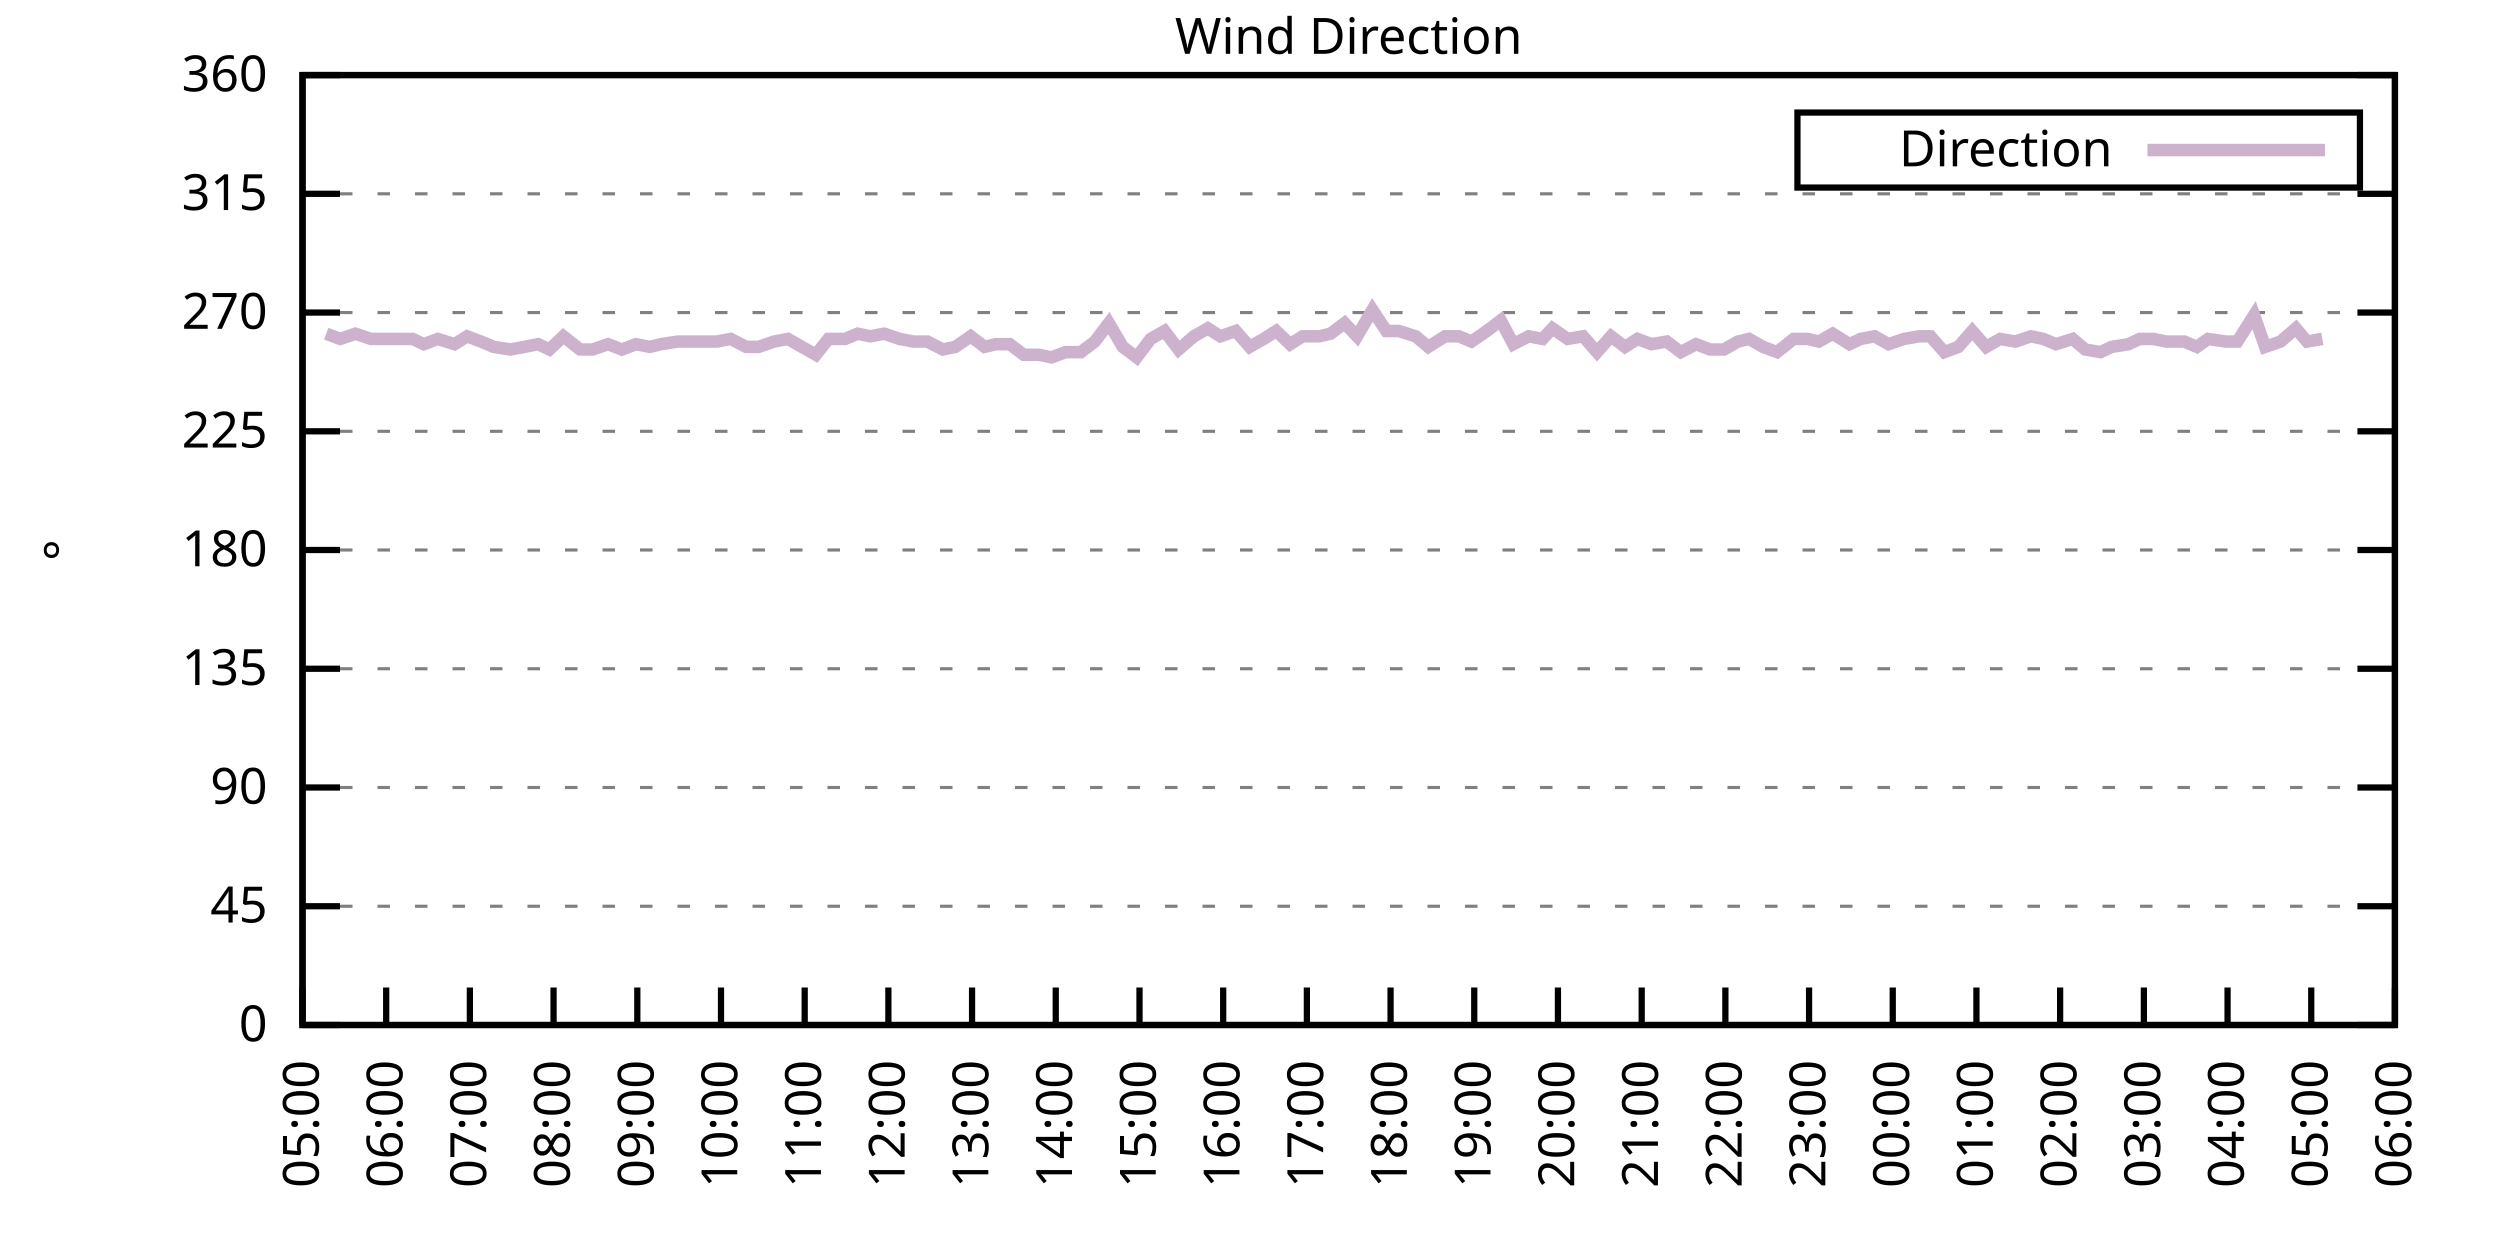
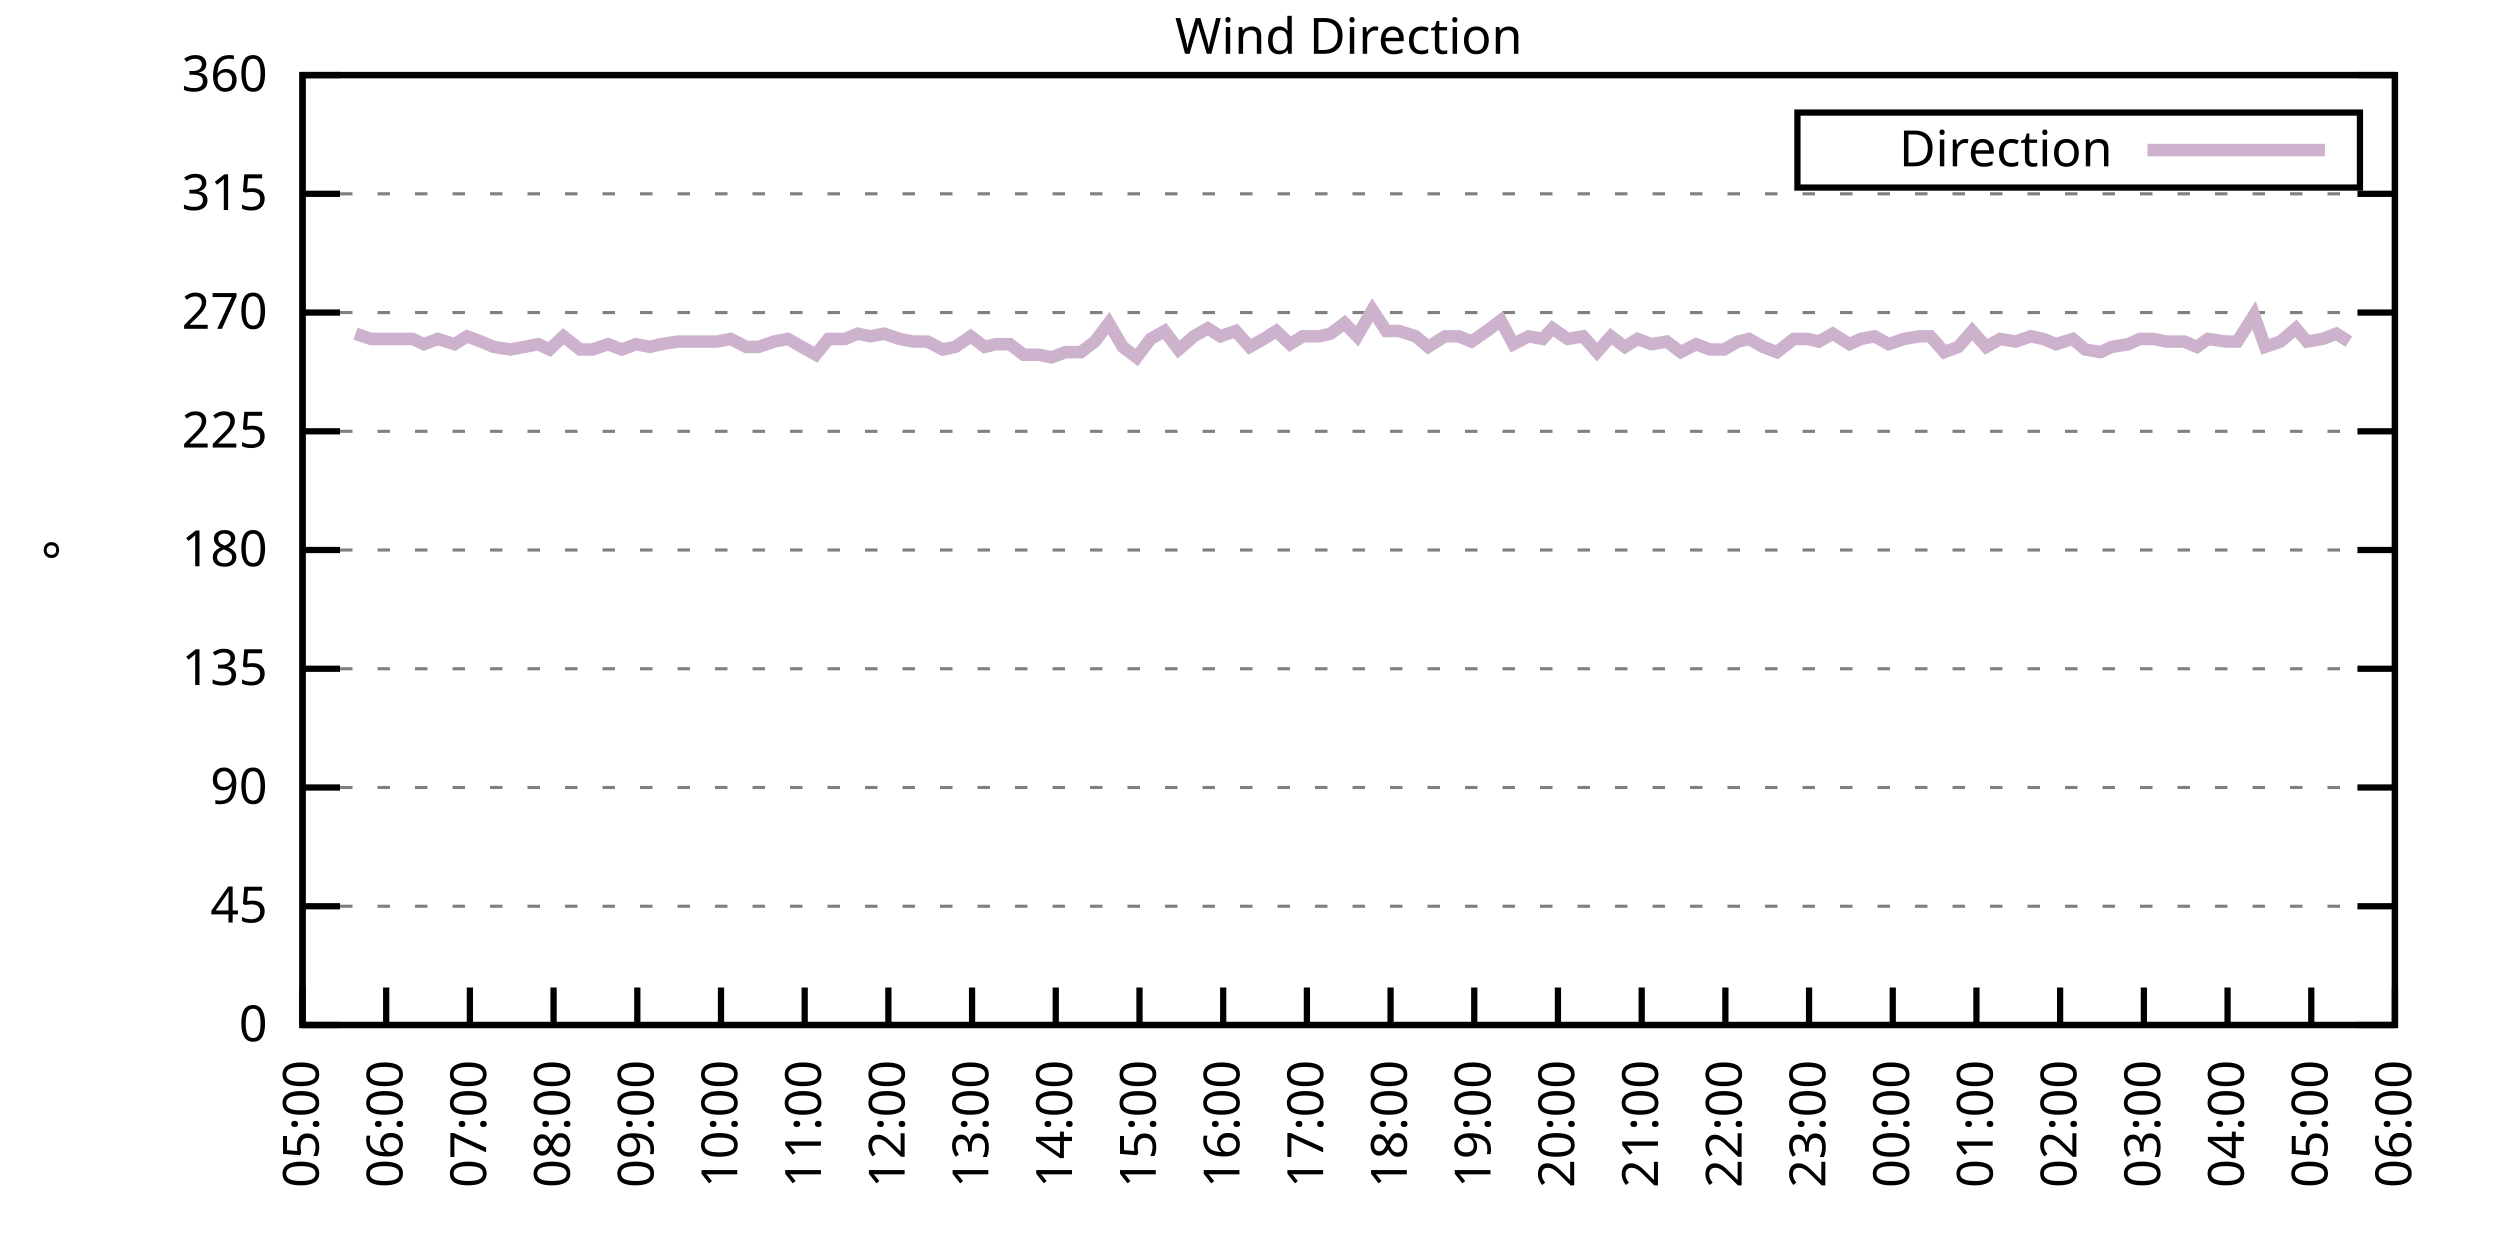
<svg xmlns="http://www.w3.org/2000/svg" xmlns:xlink="http://www.w3.org/1999/xlink" width="400" height="200" viewBox="0 0 400 200">
  <g id="gnuplot_canvas">
    <rect x="0" y="0" width="400" height="200" fill="none" />
    <defs>
      <circle id="gpDot" r="0.5" stroke-width="0.5" stroke="currentColor" />
      <path id="gpPt0" stroke-width="0.333" stroke="currentColor" d="M-1,0 h2 M0,-1 v2" />
      <path id="gpPt1" stroke-width="0.333" stroke="currentColor" d="M-1,-1 L1,1 M1,-1 L-1,1" />
      <path id="gpPt2" stroke-width="0.333" stroke="currentColor" d="M-1,0 L1,0 M0,-1 L0,1 M-1,-1 L1,1 M-1,1 L1,-1" />
      <rect id="gpPt3" stroke-width="0.333" stroke="currentColor" x="-1" y="-1" width="2" height="2" />
      <rect id="gpPt4" stroke-width="0.333" stroke="currentColor" fill="currentColor" x="-1" y="-1" width="2" height="2" />
      <circle id="gpPt5" stroke-width="0.333" stroke="currentColor" cx="0" cy="0" r="1" />
      <use xlink:href="#gpPt5" id="gpPt6" fill="currentColor" stroke="none" />
      <path id="gpPt7" stroke-width="0.333" stroke="currentColor" d="M0,-1.33 L-1.33,0.67 L1.33,0.67 z" />
      <use xlink:href="#gpPt7" id="gpPt8" fill="currentColor" stroke="none" />
      <use xlink:href="#gpPt7" id="gpPt9" stroke="currentColor" transform="rotate(180)" />
      <use xlink:href="#gpPt9" id="gpPt10" fill="currentColor" stroke="none" />
      <use xlink:href="#gpPt3" id="gpPt11" stroke="currentColor" transform="rotate(45)" />
      <use xlink:href="#gpPt11" id="gpPt12" fill="currentColor" stroke="none" />
      <path id="gpPt13" stroke-width="0.333" stroke="currentColor" d="M0,1.330 L1.265,0.411 L0.782,-1.067 L-0.782,-1.076 L-1.265,0.411 z" />
      <use xlink:href="#gpPt13" id="gpPt14" fill="currentColor" stroke="none" />
      <filter id="textbox" filterUnits="objectBoundingBox" x="0" y="0" height="1" width="1">
        <feFlood flood-color="white" flood-opacity="1" result="bgnd" />
        <feComposite in="SourceGraphic" in2="bgnd" operator="atop" />
      </filter>
      <filter id="greybox" filterUnits="objectBoundingBox" x="0" y="0" height="1" width="1">
        <feFlood flood-color="lightgrey" flood-opacity="1" result="grey" />
        <feComposite in="SourceGraphic" in2="grey" operator="atop" />
      </filter>
    </defs>
    <g fill="none" color="white" stroke="currentColor" stroke-width="1.00" stroke-linecap="butt" stroke-linejoin="miter">
</g>
    <g fill="none" color="black" stroke="currentColor" stroke-width="1.00" stroke-linecap="butt" stroke-linejoin="miter">
      <g stroke="none" shape-rendering="crispEdges">
        <polygon fill="rgb(255, 255, 255)" points="48.40,164.00 383.18,164.00 383.18,12.02 48.40,12.02 " />
      </g>
    </g>
    <g fill="none" color="black" stroke="currentColor" stroke-width="1.00" stroke-linecap="butt" stroke-linejoin="miter">
</g>
    <g fill="none" color="black" stroke="black" stroke-width="0.50" stroke-linecap="butt" stroke-linejoin="miter">
</g>
    <g fill="none" color="gray" stroke="currentColor" stroke-width="0.50" stroke-linecap="butt" stroke-linejoin="miter">
      <path stroke="gray" stroke-dasharray="2,4" class="gridline" d="M48.40,164.00 L383.19,164.00  " />
    </g>
    <g fill="none" color="gray" stroke="gray" stroke-width="1.00" stroke-linecap="butt" stroke-linejoin="miter">
</g>
    <g fill="none" color="black" stroke="currentColor" stroke-width="1.00" stroke-linecap="butt" stroke-linejoin="miter">
      <path stroke="black" d="M48.40,164.00 L54.40,164.00 M383.19,164.00 L377.19,164.00  " />
      <g transform="translate(42.80,166.60)" stroke="none" fill="black" font-family="Sans" font-size="8.00" text-anchor="end">
        <text>
          <tspan font-family="Sans"> 0</tspan>
        </text>
      </g>
    </g>
    <g fill="none" color="black" stroke="currentColor" stroke-width="1.00" stroke-linecap="butt" stroke-linejoin="miter">
</g>
    <g fill="none" color="black" stroke="black" stroke-width="0.50" stroke-linecap="butt" stroke-linejoin="miter">
</g>
    <g fill="none" color="gray" stroke="currentColor" stroke-width="0.50" stroke-linecap="butt" stroke-linejoin="miter">
      <path stroke="gray" stroke-dasharray="2,4" class="gridline" d="M48.40,145.00 L383.19,145.00  " />
    </g>
    <g fill="none" color="gray" stroke="gray" stroke-width="1.00" stroke-linecap="butt" stroke-linejoin="miter">
</g>
    <g fill="none" color="black" stroke="currentColor" stroke-width="1.00" stroke-linecap="butt" stroke-linejoin="miter">
      <path stroke="black" d="M48.40,145.00 L54.40,145.00 M383.19,145.00 L377.19,145.00  " />
      <g transform="translate(42.80,147.60)" stroke="none" fill="black" font-family="Sans" font-size="8.00" text-anchor="end">
        <text>
          <tspan font-family="Sans"> 45</tspan>
        </text>
      </g>
    </g>
    <g fill="none" color="black" stroke="currentColor" stroke-width="1.00" stroke-linecap="butt" stroke-linejoin="miter">
</g>
    <g fill="none" color="black" stroke="black" stroke-width="0.50" stroke-linecap="butt" stroke-linejoin="miter">
</g>
    <g fill="none" color="gray" stroke="currentColor" stroke-width="0.50" stroke-linecap="butt" stroke-linejoin="miter">
      <path stroke="gray" stroke-dasharray="2,4" class="gridline" d="M48.40,126.00 L383.19,126.00  " />
    </g>
    <g fill="none" color="gray" stroke="gray" stroke-width="1.00" stroke-linecap="butt" stroke-linejoin="miter">
</g>
    <g fill="none" color="black" stroke="currentColor" stroke-width="1.00" stroke-linecap="butt" stroke-linejoin="miter">
      <path stroke="black" d="M48.40,126.00 L54.40,126.00 M383.19,126.00 L377.19,126.00  " />
      <g transform="translate(42.80,128.60)" stroke="none" fill="black" font-family="Sans" font-size="8.00" text-anchor="end">
        <text>
          <tspan font-family="Sans"> 90</tspan>
        </text>
      </g>
    </g>
    <g fill="none" color="black" stroke="currentColor" stroke-width="1.00" stroke-linecap="butt" stroke-linejoin="miter">
</g>
    <g fill="none" color="black" stroke="black" stroke-width="0.50" stroke-linecap="butt" stroke-linejoin="miter">
</g>
    <g fill="none" color="gray" stroke="currentColor" stroke-width="0.50" stroke-linecap="butt" stroke-linejoin="miter">
      <path stroke="gray" stroke-dasharray="2,4" class="gridline" d="M48.40,107.00 L383.19,107.00  " />
    </g>
    <g fill="none" color="gray" stroke="gray" stroke-width="1.00" stroke-linecap="butt" stroke-linejoin="miter">
</g>
    <g fill="none" color="black" stroke="currentColor" stroke-width="1.00" stroke-linecap="butt" stroke-linejoin="miter">
      <path stroke="black" d="M48.40,107.00 L54.40,107.00 M383.19,107.00 L377.19,107.00  " />
      <g transform="translate(42.80,109.60)" stroke="none" fill="black" font-family="Sans" font-size="8.00" text-anchor="end">
        <text>
          <tspan font-family="Sans"> 135</tspan>
        </text>
      </g>
    </g>
    <g fill="none" color="black" stroke="currentColor" stroke-width="1.00" stroke-linecap="butt" stroke-linejoin="miter">
</g>
    <g fill="none" color="black" stroke="black" stroke-width="0.50" stroke-linecap="butt" stroke-linejoin="miter">
</g>
    <g fill="none" color="gray" stroke="currentColor" stroke-width="0.50" stroke-linecap="butt" stroke-linejoin="miter">
      <path stroke="gray" stroke-dasharray="2,4" class="gridline" d="M48.40,88.00 L383.19,88.00  " />
    </g>
    <g fill="none" color="gray" stroke="gray" stroke-width="1.00" stroke-linecap="butt" stroke-linejoin="miter">
</g>
    <g fill="none" color="black" stroke="currentColor" stroke-width="1.00" stroke-linecap="butt" stroke-linejoin="miter">
      <path stroke="black" d="M48.40,88.00 L54.40,88.00 M383.19,88.00 L377.19,88.00  " />
      <g transform="translate(42.80,90.60)" stroke="none" fill="black" font-family="Sans" font-size="8.00" text-anchor="end">
        <text>
          <tspan font-family="Sans"> 180</tspan>
        </text>
      </g>
    </g>
    <g fill="none" color="black" stroke="currentColor" stroke-width="1.00" stroke-linecap="butt" stroke-linejoin="miter">
</g>
    <g fill="none" color="black" stroke="black" stroke-width="0.50" stroke-linecap="butt" stroke-linejoin="miter">
</g>
    <g fill="none" color="gray" stroke="currentColor" stroke-width="0.50" stroke-linecap="butt" stroke-linejoin="miter">
      <path stroke="gray" stroke-dasharray="2,4" class="gridline" d="M48.40,69.01 L383.19,69.01  " />
    </g>
    <g fill="none" color="gray" stroke="gray" stroke-width="1.00" stroke-linecap="butt" stroke-linejoin="miter">
</g>
    <g fill="none" color="black" stroke="currentColor" stroke-width="1.00" stroke-linecap="butt" stroke-linejoin="miter">
      <path stroke="black" d="M48.40,69.01 L54.40,69.01 M383.19,69.01 L377.19,69.01  " />
      <g transform="translate(42.80,71.61)" stroke="none" fill="black" font-family="Sans" font-size="8.00" text-anchor="end">
        <text>
          <tspan font-family="Sans"> 225</tspan>
        </text>
      </g>
    </g>
    <g fill="none" color="black" stroke="currentColor" stroke-width="1.00" stroke-linecap="butt" stroke-linejoin="miter">
</g>
    <g fill="none" color="black" stroke="black" stroke-width="0.50" stroke-linecap="butt" stroke-linejoin="miter">
</g>
    <g fill="none" color="gray" stroke="currentColor" stroke-width="0.50" stroke-linecap="butt" stroke-linejoin="miter">
      <path stroke="gray" stroke-dasharray="2,4" class="gridline" d="M48.40,50.01 L383.19,50.01  " />
    </g>
    <g fill="none" color="gray" stroke="gray" stroke-width="1.00" stroke-linecap="butt" stroke-linejoin="miter">
</g>
    <g fill="none" color="black" stroke="currentColor" stroke-width="1.00" stroke-linecap="butt" stroke-linejoin="miter">
      <path stroke="black" d="M48.40,50.01 L54.40,50.01 M383.19,50.01 L377.19,50.01  " />
      <g transform="translate(42.80,52.61)" stroke="none" fill="black" font-family="Sans" font-size="8.00" text-anchor="end">
        <text>
          <tspan font-family="Sans"> 270</tspan>
        </text>
      </g>
    </g>
    <g fill="none" color="black" stroke="currentColor" stroke-width="1.00" stroke-linecap="butt" stroke-linejoin="miter">
</g>
    <g fill="none" color="black" stroke="black" stroke-width="0.50" stroke-linecap="butt" stroke-linejoin="miter">
</g>
    <g fill="none" color="gray" stroke="currentColor" stroke-width="0.50" stroke-linecap="butt" stroke-linejoin="miter">
      <path stroke="gray" stroke-dasharray="2,4" class="gridline" d="M48.40,31.01 L383.19,31.01  " />
    </g>
    <g fill="none" color="gray" stroke="gray" stroke-width="1.00" stroke-linecap="butt" stroke-linejoin="miter">
</g>
    <g fill="none" color="black" stroke="currentColor" stroke-width="1.00" stroke-linecap="butt" stroke-linejoin="miter">
      <path stroke="black" d="M48.40,31.01 L54.40,31.01 M383.19,31.01 L377.19,31.01  " />
      <g transform="translate(42.80,33.61)" stroke="none" fill="black" font-family="Sans" font-size="8.00" text-anchor="end">
        <text>
          <tspan font-family="Sans"> 315</tspan>
        </text>
      </g>
    </g>
    <g fill="none" color="black" stroke="currentColor" stroke-width="1.00" stroke-linecap="butt" stroke-linejoin="miter">
</g>
    <g fill="none" color="black" stroke="black" stroke-width="0.50" stroke-linecap="butt" stroke-linejoin="miter">
</g>
    <g fill="none" color="gray" stroke="currentColor" stroke-width="0.50" stroke-linecap="butt" stroke-linejoin="miter">
      <path stroke="gray" stroke-dasharray="2,4" class="gridline" d="M48.40,12.01 L383.19,12.01  " />
    </g>
    <g fill="none" color="gray" stroke="gray" stroke-width="1.00" stroke-linecap="butt" stroke-linejoin="miter">
</g>
    <g fill="none" color="black" stroke="currentColor" stroke-width="1.00" stroke-linecap="butt" stroke-linejoin="miter">
      <path stroke="black" d="M48.40,12.01 L54.40,12.01 M383.19,12.01 L377.19,12.01  " />
      <g transform="translate(42.80,14.61)" stroke="none" fill="black" font-family="Sans" font-size="8.00" text-anchor="end">
        <text>
          <tspan font-family="Sans"> 360</tspan>
        </text>
      </g>
    </g>
    <g fill="none" color="black" stroke="currentColor" stroke-width="1.00" stroke-linecap="butt" stroke-linejoin="miter">
      <path stroke="black" d="M48.40,164.00 L48.40,158.00  " />
      <g transform="translate(51.00,169.60) rotate(270.00)" stroke="none" fill="black" font-family="Sans" font-size="8.00" text-anchor="end">
        <text>
          <tspan font-family="Sans">05:00</tspan>
        </text>
      </g>
    </g>
    <g fill="none" color="black" stroke="currentColor" stroke-width="1.00" stroke-linecap="butt" stroke-linejoin="miter">
      <path stroke="black" d="M61.79,164.00 L61.79,158.00  " />
      <g transform="translate(64.39,169.60) rotate(270.00)" stroke="none" fill="black" font-family="Sans" font-size="8.00" text-anchor="end">
        <text>
          <tspan font-family="Sans">06:00</tspan>
        </text>
      </g>
    </g>
    <g fill="none" color="black" stroke="currentColor" stroke-width="1.00" stroke-linecap="butt" stroke-linejoin="miter">
      <path stroke="black" d="M75.18,164.00 L75.18,158.00  " />
      <g transform="translate(77.78,169.60) rotate(270.00)" stroke="none" fill="black" font-family="Sans" font-size="8.00" text-anchor="end">
        <text>
          <tspan font-family="Sans">07:00</tspan>
        </text>
      </g>
    </g>
    <g fill="none" color="black" stroke="currentColor" stroke-width="1.00" stroke-linecap="butt" stroke-linejoin="miter">
      <path stroke="black" d="M88.57,164.00 L88.57,158.00  " />
      <g transform="translate(91.17,169.60) rotate(270.00)" stroke="none" fill="black" font-family="Sans" font-size="8.00" text-anchor="end">
        <text>
          <tspan font-family="Sans">08:00</tspan>
        </text>
      </g>
    </g>
    <g fill="none" color="black" stroke="currentColor" stroke-width="1.00" stroke-linecap="butt" stroke-linejoin="miter">
      <path stroke="black" d="M101.97,164.00 L101.97,158.00  " />
      <g transform="translate(104.57,169.60) rotate(270.00)" stroke="none" fill="black" font-family="Sans" font-size="8.00" text-anchor="end">
        <text>
          <tspan font-family="Sans">09:00</tspan>
        </text>
      </g>
    </g>
    <g fill="none" color="black" stroke="currentColor" stroke-width="1.00" stroke-linecap="butt" stroke-linejoin="miter">
      <path stroke="black" d="M115.36,164.00 L115.36,158.00  " />
      <g transform="translate(117.96,169.60) rotate(270.00)" stroke="none" fill="black" font-family="Sans" font-size="8.00" text-anchor="end">
        <text>
          <tspan font-family="Sans">10:00</tspan>
        </text>
      </g>
    </g>
    <g fill="none" color="black" stroke="currentColor" stroke-width="1.00" stroke-linecap="butt" stroke-linejoin="miter">
      <path stroke="black" d="M128.75,164.00 L128.75,158.00  " />
      <g transform="translate(131.35,169.60) rotate(270.00)" stroke="none" fill="black" font-family="Sans" font-size="8.00" text-anchor="end">
        <text>
          <tspan font-family="Sans">11:00</tspan>
        </text>
      </g>
    </g>
    <g fill="none" color="black" stroke="currentColor" stroke-width="1.00" stroke-linecap="butt" stroke-linejoin="miter">
      <path stroke="black" d="M142.14,164.00 L142.14,158.00  " />
      <g transform="translate(144.74,169.60) rotate(270.00)" stroke="none" fill="black" font-family="Sans" font-size="8.00" text-anchor="end">
        <text>
          <tspan font-family="Sans">12:00</tspan>
        </text>
      </g>
    </g>
    <g fill="none" color="black" stroke="currentColor" stroke-width="1.00" stroke-linecap="butt" stroke-linejoin="miter">
      <path stroke="black" d="M155.53,164.00 L155.53,158.00  " />
      <g transform="translate(158.13,169.60) rotate(270.00)" stroke="none" fill="black" font-family="Sans" font-size="8.00" text-anchor="end">
        <text>
          <tspan font-family="Sans">13:00</tspan>
        </text>
      </g>
    </g>
    <g fill="none" color="black" stroke="currentColor" stroke-width="1.00" stroke-linecap="butt" stroke-linejoin="miter">
      <path stroke="black" d="M168.92,164.00 L168.92,158.00  " />
      <g transform="translate(171.52,169.60) rotate(270.00)" stroke="none" fill="black" font-family="Sans" font-size="8.00" text-anchor="end">
        <text>
          <tspan font-family="Sans">14:00</tspan>
        </text>
      </g>
    </g>
    <g fill="none" color="black" stroke="currentColor" stroke-width="1.00" stroke-linecap="butt" stroke-linejoin="miter">
      <path stroke="black" d="M182.32,164.00 L182.32,158.00  " />
      <g transform="translate(184.92,169.60) rotate(270.00)" stroke="none" fill="black" font-family="Sans" font-size="8.00" text-anchor="end">
        <text>
          <tspan font-family="Sans">15:00</tspan>
        </text>
      </g>
    </g>
    <g fill="none" color="black" stroke="currentColor" stroke-width="1.00" stroke-linecap="butt" stroke-linejoin="miter">
      <path stroke="black" d="M195.71,164.00 L195.71,158.00  " />
      <g transform="translate(198.31,169.60) rotate(270.00)" stroke="none" fill="black" font-family="Sans" font-size="8.00" text-anchor="end">
        <text>
          <tspan font-family="Sans">16:00</tspan>
        </text>
      </g>
    </g>
    <g fill="none" color="black" stroke="currentColor" stroke-width="1.00" stroke-linecap="butt" stroke-linejoin="miter">
      <path stroke="black" d="M209.10,164.00 L209.10,158.00  " />
      <g transform="translate(211.70,169.60) rotate(270.00)" stroke="none" fill="black" font-family="Sans" font-size="8.00" text-anchor="end">
        <text>
          <tspan font-family="Sans">17:00</tspan>
        </text>
      </g>
    </g>
    <g fill="none" color="black" stroke="currentColor" stroke-width="1.00" stroke-linecap="butt" stroke-linejoin="miter">
      <path stroke="black" d="M222.49,164.00 L222.49,158.00  " />
      <g transform="translate(225.09,169.60) rotate(270.00)" stroke="none" fill="black" font-family="Sans" font-size="8.00" text-anchor="end">
        <text>
          <tspan font-family="Sans">18:00</tspan>
        </text>
      </g>
    </g>
    <g fill="none" color="black" stroke="currentColor" stroke-width="1.00" stroke-linecap="butt" stroke-linejoin="miter">
      <path stroke="black" d="M235.88,164.00 L235.88,158.00  " />
      <g transform="translate(238.48,169.60) rotate(270.00)" stroke="none" fill="black" font-family="Sans" font-size="8.00" text-anchor="end">
        <text>
          <tspan font-family="Sans">19:00</tspan>
        </text>
      </g>
    </g>
    <g fill="none" color="black" stroke="currentColor" stroke-width="1.00" stroke-linecap="butt" stroke-linejoin="miter">
      <path stroke="black" d="M249.27,164.00 L249.27,158.00  " />
      <g transform="translate(251.87,169.60) rotate(270.00)" stroke="none" fill="black" font-family="Sans" font-size="8.00" text-anchor="end">
        <text>
          <tspan font-family="Sans">20:00</tspan>
        </text>
      </g>
    </g>
    <g fill="none" color="black" stroke="currentColor" stroke-width="1.00" stroke-linecap="butt" stroke-linejoin="miter">
      <path stroke="black" d="M262.67,164.00 L262.67,158.00  " />
      <g transform="translate(265.27,169.60) rotate(270.00)" stroke="none" fill="black" font-family="Sans" font-size="8.00" text-anchor="end">
        <text>
          <tspan font-family="Sans">21:00</tspan>
        </text>
      </g>
    </g>
    <g fill="none" color="black" stroke="currentColor" stroke-width="1.00" stroke-linecap="butt" stroke-linejoin="miter">
      <path stroke="black" d="M276.06,164.00 L276.06,158.00  " />
      <g transform="translate(278.66,169.60) rotate(270.00)" stroke="none" fill="black" font-family="Sans" font-size="8.00" text-anchor="end">
        <text>
          <tspan font-family="Sans">22:00</tspan>
        </text>
      </g>
    </g>
    <g fill="none" color="black" stroke="currentColor" stroke-width="1.00" stroke-linecap="butt" stroke-linejoin="miter">
      <path stroke="black" d="M289.45,164.00 L289.45,158.00  " />
      <g transform="translate(292.05,169.60) rotate(270.00)" stroke="none" fill="black" font-family="Sans" font-size="8.00" text-anchor="end">
        <text>
          <tspan font-family="Sans">23:00</tspan>
        </text>
      </g>
    </g>
    <g fill="none" color="black" stroke="currentColor" stroke-width="1.00" stroke-linecap="butt" stroke-linejoin="miter">
      <path stroke="black" d="M302.84,164.00 L302.84,158.00  " />
      <g transform="translate(305.44,169.60) rotate(270.00)" stroke="none" fill="black" font-family="Sans" font-size="8.00" text-anchor="end">
        <text>
          <tspan font-family="Sans">00:00</tspan>
        </text>
      </g>
    </g>
    <g fill="none" color="black" stroke="currentColor" stroke-width="1.00" stroke-linecap="butt" stroke-linejoin="miter">
      <path stroke="black" d="M316.23,164.00 L316.23,158.00  " />
      <g transform="translate(318.83,169.60) rotate(270.00)" stroke="none" fill="black" font-family="Sans" font-size="8.00" text-anchor="end">
        <text>
          <tspan font-family="Sans">01:00</tspan>
        </text>
      </g>
    </g>
    <g fill="none" color="black" stroke="currentColor" stroke-width="1.00" stroke-linecap="butt" stroke-linejoin="miter">
      <path stroke="black" d="M329.62,164.00 L329.62,158.00  " />
      <g transform="translate(332.22,169.60) rotate(270.00)" stroke="none" fill="black" font-family="Sans" font-size="8.00" text-anchor="end">
        <text>
          <tspan font-family="Sans">02:00</tspan>
        </text>
      </g>
    </g>
    <g fill="none" color="black" stroke="currentColor" stroke-width="1.00" stroke-linecap="butt" stroke-linejoin="miter">
      <path stroke="black" d="M343.02,164.00 L343.02,158.00  " />
      <g transform="translate(345.62,169.60) rotate(270.00)" stroke="none" fill="black" font-family="Sans" font-size="8.00" text-anchor="end">
        <text>
          <tspan font-family="Sans">03:00</tspan>
        </text>
      </g>
    </g>
    <g fill="none" color="black" stroke="currentColor" stroke-width="1.00" stroke-linecap="butt" stroke-linejoin="miter">
      <path stroke="black" d="M356.41,164.00 L356.41,158.00  " />
      <g transform="translate(359.01,169.60) rotate(270.00)" stroke="none" fill="black" font-family="Sans" font-size="8.00" text-anchor="end">
        <text>
          <tspan font-family="Sans">04:00</tspan>
        </text>
      </g>
    </g>
    <g fill="none" color="black" stroke="currentColor" stroke-width="1.00" stroke-linecap="butt" stroke-linejoin="miter">
      <path stroke="black" d="M369.80,164.00 L369.80,158.00  " />
      <g transform="translate(372.40,169.60) rotate(270.00)" stroke="none" fill="black" font-family="Sans" font-size="8.00" text-anchor="end">
        <text>
          <tspan font-family="Sans">05:00</tspan>
        </text>
      </g>
    </g>
    <g fill="none" color="black" stroke="currentColor" stroke-width="1.00" stroke-linecap="butt" stroke-linejoin="miter">
      <path stroke="black" d="M383.19,164.00 L383.19,158.00  " />
      <g transform="translate(385.79,169.60) rotate(270.00)" stroke="none" fill="black" font-family="Sans" font-size="8.00" text-anchor="end">
        <text>
          <tspan font-family="Sans">06:00</tspan>
        </text>
      </g>
    </g>
    <g fill="none" color="black" stroke="currentColor" stroke-width="1.00" stroke-linecap="butt" stroke-linejoin="miter">
</g>
    <g fill="none" color="black" stroke="currentColor" stroke-width="1.00" stroke-linecap="butt" stroke-linejoin="miter">
      <path stroke="black" d="M48.40,12.01 L48.40,164.00 L383.19,164.00 L383.19,12.01 L48.40,12.01 Z  " />
    </g>
    <g fill="none" color="black" stroke="currentColor" stroke-width="1.00" stroke-linecap="butt" stroke-linejoin="miter">
</g>
    <g fill="none" color="black" stroke="currentColor" stroke-width="1.00" stroke-linecap="butt" stroke-linejoin="miter">
      <path stroke="black" d="M287.59,30.01 L287.59,18.01 L377.59,18.01 L377.59,30.01 L287.59,30.01 Z  " />
    </g>
    <g id="Wind_direction_plot_1">
      <g fill="none" color="white" stroke="black" stroke-width="2.00" stroke-linecap="butt" stroke-linejoin="miter">
</g>
      <g fill="none" color="black" stroke="currentColor" stroke-width="2.00" stroke-linecap="butt" stroke-linejoin="miter">
        <g transform="translate(337.99,26.61)" stroke="none" fill="black" font-family="Sans" font-size="8.00" text-anchor="end">
          <text>
            <tspan font-family="Sans">Direction</tspan>
          </text>
        </g>
      </g>
      <g fill="none" color="black" stroke="currentColor" stroke-width="2.00" stroke-linecap="butt" stroke-linejoin="miter">
-         <path stroke="rgb(204, 178, 204)" d="M343.59,24.01 L371.99,24.01 M52.19,53.39 L54.43,54.23 L56.88,53.39 L59.34,54.23 L60.90,54.23 L66.03,54.23   L67.82,55.07 L70.05,54.23 L72.73,55.07 L74.74,53.81 L76.97,54.65 L78.98,55.50 L81.66,55.92 L83.89,55.50   L86.12,55.07 L87.91,55.92 L90.14,53.81 L92.82,55.92 L94.82,55.92 L97.28,55.07 L99.51,55.92 L101.74,55.07   L103.98,55.50 L105.76,55.07 L108.44,54.65 L110.45,54.65 L112.68,54.65 L114.69,54.65 L116.92,54.23 L119.38,55.50   L121.38,55.50 L123.84,54.65 L126.07,54.23 L128.30,55.50 L130.54,56.76 L132.54,54.23 L135.22,54.23 L137.23,53.39   L139.24,53.81 L141.47,53.39 L143.93,54.23 L146.16,54.65 L148.39,54.65 L150.85,55.92 L152.85,55.50 L155.31,53.81   L157.54,55.50 L159.33,55.07 L161.56,55.07 L163.79,56.76 L166.25,56.76 L168.25,57.18 L170.49,56.34 L172.94,56.34   L175.17,54.65 L177.41,51.70 L179.64,55.50 L181.87,57.18 L184.10,54.23 L186.33,52.96 L188.57,55.92 L191.02,53.81   L193.25,52.54 L195.26,53.81 L197.72,52.96 L199.95,55.50 L202.18,54.23 L204.19,52.96 L206.42,55.07 L208.43,53.81   L211.11,53.81 L212.89,53.39 L215.13,51.70 L217.13,53.81 L219.59,49.59 L221.82,52.96 L223.83,52.96 L226.51,53.81   L228.52,55.50 L231.20,53.81 L233.43,53.81 L235.44,54.65 L237.89,52.96 L240.12,51.27 L242.13,55.07 L244.59,53.81   L246.82,54.23 L248.38,52.54 L250.84,54.23 L253.29,53.81 L255.52,56.34 L257.76,53.81 L259.99,55.50 L262.00,54.23   L264.23,55.07 L266.68,54.65 L268.92,56.34 L271.37,55.07 L273.60,55.92 L275.83,55.92 L278.07,54.65 L279.85,54.23   L282.08,55.50 L284.32,56.34 L286.99,54.23 L289.23,54.23 L291.01,54.65 L293.24,53.39 L295.92,55.07 L297.71,54.23   L299.94,53.81 L302.17,55.07 L304.63,54.23 L307.08,53.81 L308.87,53.81 L311.10,56.34 L313.33,55.50 L315.56,52.96   L317.79,55.50 L320.03,54.23 L322.48,54.65 L324.94,53.81 L326.95,54.23 L328.95,55.07 L331.63,54.23 L333.64,55.92   L336.10,56.34 L337.88,55.50 L340.56,55.07 L342.35,54.23 L344.58,54.23 L346.59,54.65 L349.49,54.65 L351.50,55.50   L353.28,54.23 L356.18,54.65 L357.97,54.65 L360.65,50.43 L362.43,55.50 L364.89,54.65 L367.34,52.54 L369.13,54.65   L371.58,54.23  " />
+         <path stroke="rgb(204, 178, 204)" d="M343.59,24.01 L371.99,24.01 M56.88,53.39 L59.34,54.23 L60.90,54.23 L66.03,54.23 L67.82,55.07 L70.05,54.23   L72.73,55.07 L74.74,53.81 L76.97,54.65 L78.98,55.50 L81.66,55.92 L83.89,55.50 L86.12,55.07 L87.91,55.92   L90.14,53.81 L92.82,55.92 L94.82,55.92 L97.28,55.07 L99.51,55.92 L101.74,55.07 L103.98,55.50 L105.76,55.07   L108.44,54.65 L110.45,54.65 L112.68,54.65 L114.69,54.65 L116.92,54.23 L119.38,55.50 L121.38,55.50 L123.84,54.65   L126.07,54.23 L128.30,55.50 L130.54,56.76 L132.54,54.23 L135.22,54.23 L137.23,53.39 L139.24,53.81 L141.47,53.39   L143.93,54.23 L146.16,54.65 L148.39,54.65 L150.85,55.92 L152.85,55.50 L155.31,53.81 L157.54,55.50 L159.33,55.07   L161.56,55.07 L163.79,56.76 L166.25,56.76 L168.25,57.18 L170.49,56.34 L172.94,56.34 L175.17,54.65 L177.41,51.70   L179.64,55.50 L181.87,57.18 L184.10,54.23 L186.33,52.96 L188.57,55.92 L191.02,53.81 L193.25,52.54 L195.26,53.81   L197.72,52.96 L199.95,55.50 L202.18,54.23 L204.19,52.96 L206.42,55.07 L208.43,53.81 L211.11,53.81 L212.89,53.39   L215.13,51.70 L217.13,53.81 L219.59,49.59 L221.82,52.96 L223.83,52.96 L226.51,53.81 L228.52,55.50 L231.20,53.81   L233.43,53.81 L235.44,54.65 L237.89,52.96 L240.12,51.27 L242.13,55.07 L244.59,53.81 L246.82,54.23 L248.38,52.54   L250.84,54.23 L253.29,53.81 L255.52,56.34 L257.76,53.81 L259.99,55.50 L262.00,54.23 L264.23,55.07 L266.68,54.65   L268.92,56.34 L271.37,55.07 L273.60,55.92 L275.83,55.92 L278.07,54.65 L279.85,54.23 L282.08,55.50 L284.32,56.34   L286.99,54.23 L289.23,54.23 L291.01,54.65 L293.24,53.39 L295.92,55.07 L297.71,54.23 L299.94,53.81 L302.17,55.07   L304.63,54.23 L307.08,53.81 L308.87,53.81 L311.10,56.34 L313.33,55.50 L315.56,52.96 L317.79,55.50 L320.03,54.23   L322.48,54.65 L324.94,53.81 L326.95,54.23 L328.95,55.07 L331.63,54.23 L333.64,55.92 L336.10,56.34 L337.88,55.50   L340.56,55.07 L342.35,54.23 L344.58,54.23 L346.59,54.65 L349.49,54.65 L351.50,55.50 L353.28,54.23 L356.18,54.65   L357.97,54.65 L360.65,50.43 L362.43,55.50 L364.89,54.65 L367.34,52.54 L369.13,54.65 L371.58,54.23 L373.82,53.39   L375.82,54.65  " />
      </g>
    </g>
    <g fill="none" color="black" stroke="currentColor" stroke-width="2.00" stroke-linecap="butt" stroke-linejoin="miter">
</g>
    <g fill="none" color="black" stroke="black" stroke-width="1.00" stroke-linecap="butt" stroke-linejoin="miter">
</g>
    <g fill="none" color="black" stroke="currentColor" stroke-width="1.00" stroke-linecap="butt" stroke-linejoin="miter">
      <path stroke="black" d="M48.40,12.01 L48.40,164.00 L383.19,164.00 L383.19,12.01 L48.40,12.01 Z  " />
      <g transform="translate(12.80,88.01) rotate(270.00)" stroke="none" fill="black" font-family="Sans" font-size="8.00" text-anchor="middle">
        <text>
          <tspan font-family="Sans">°</tspan>
        </text>
      </g>
    </g>
    <g fill="none" color="black" stroke="currentColor" stroke-width="1.00" stroke-linecap="butt" stroke-linejoin="miter">
</g>
    <g fill="none" color="black" stroke="currentColor" stroke-width="1.00" stroke-linecap="butt" stroke-linejoin="miter">
      <g transform="translate(215.79,8.61)" stroke="none" fill="black" font-family="Sans" font-size="8.00" text-anchor="middle">
        <text>
          <tspan font-family="Sans">Wind Direction</tspan>
        </text>
      </g>
    </g>
    <g fill="none" color="black" stroke="currentColor" stroke-width="1.00" stroke-linecap="butt" stroke-linejoin="miter">
</g>
  </g>
</svg>
